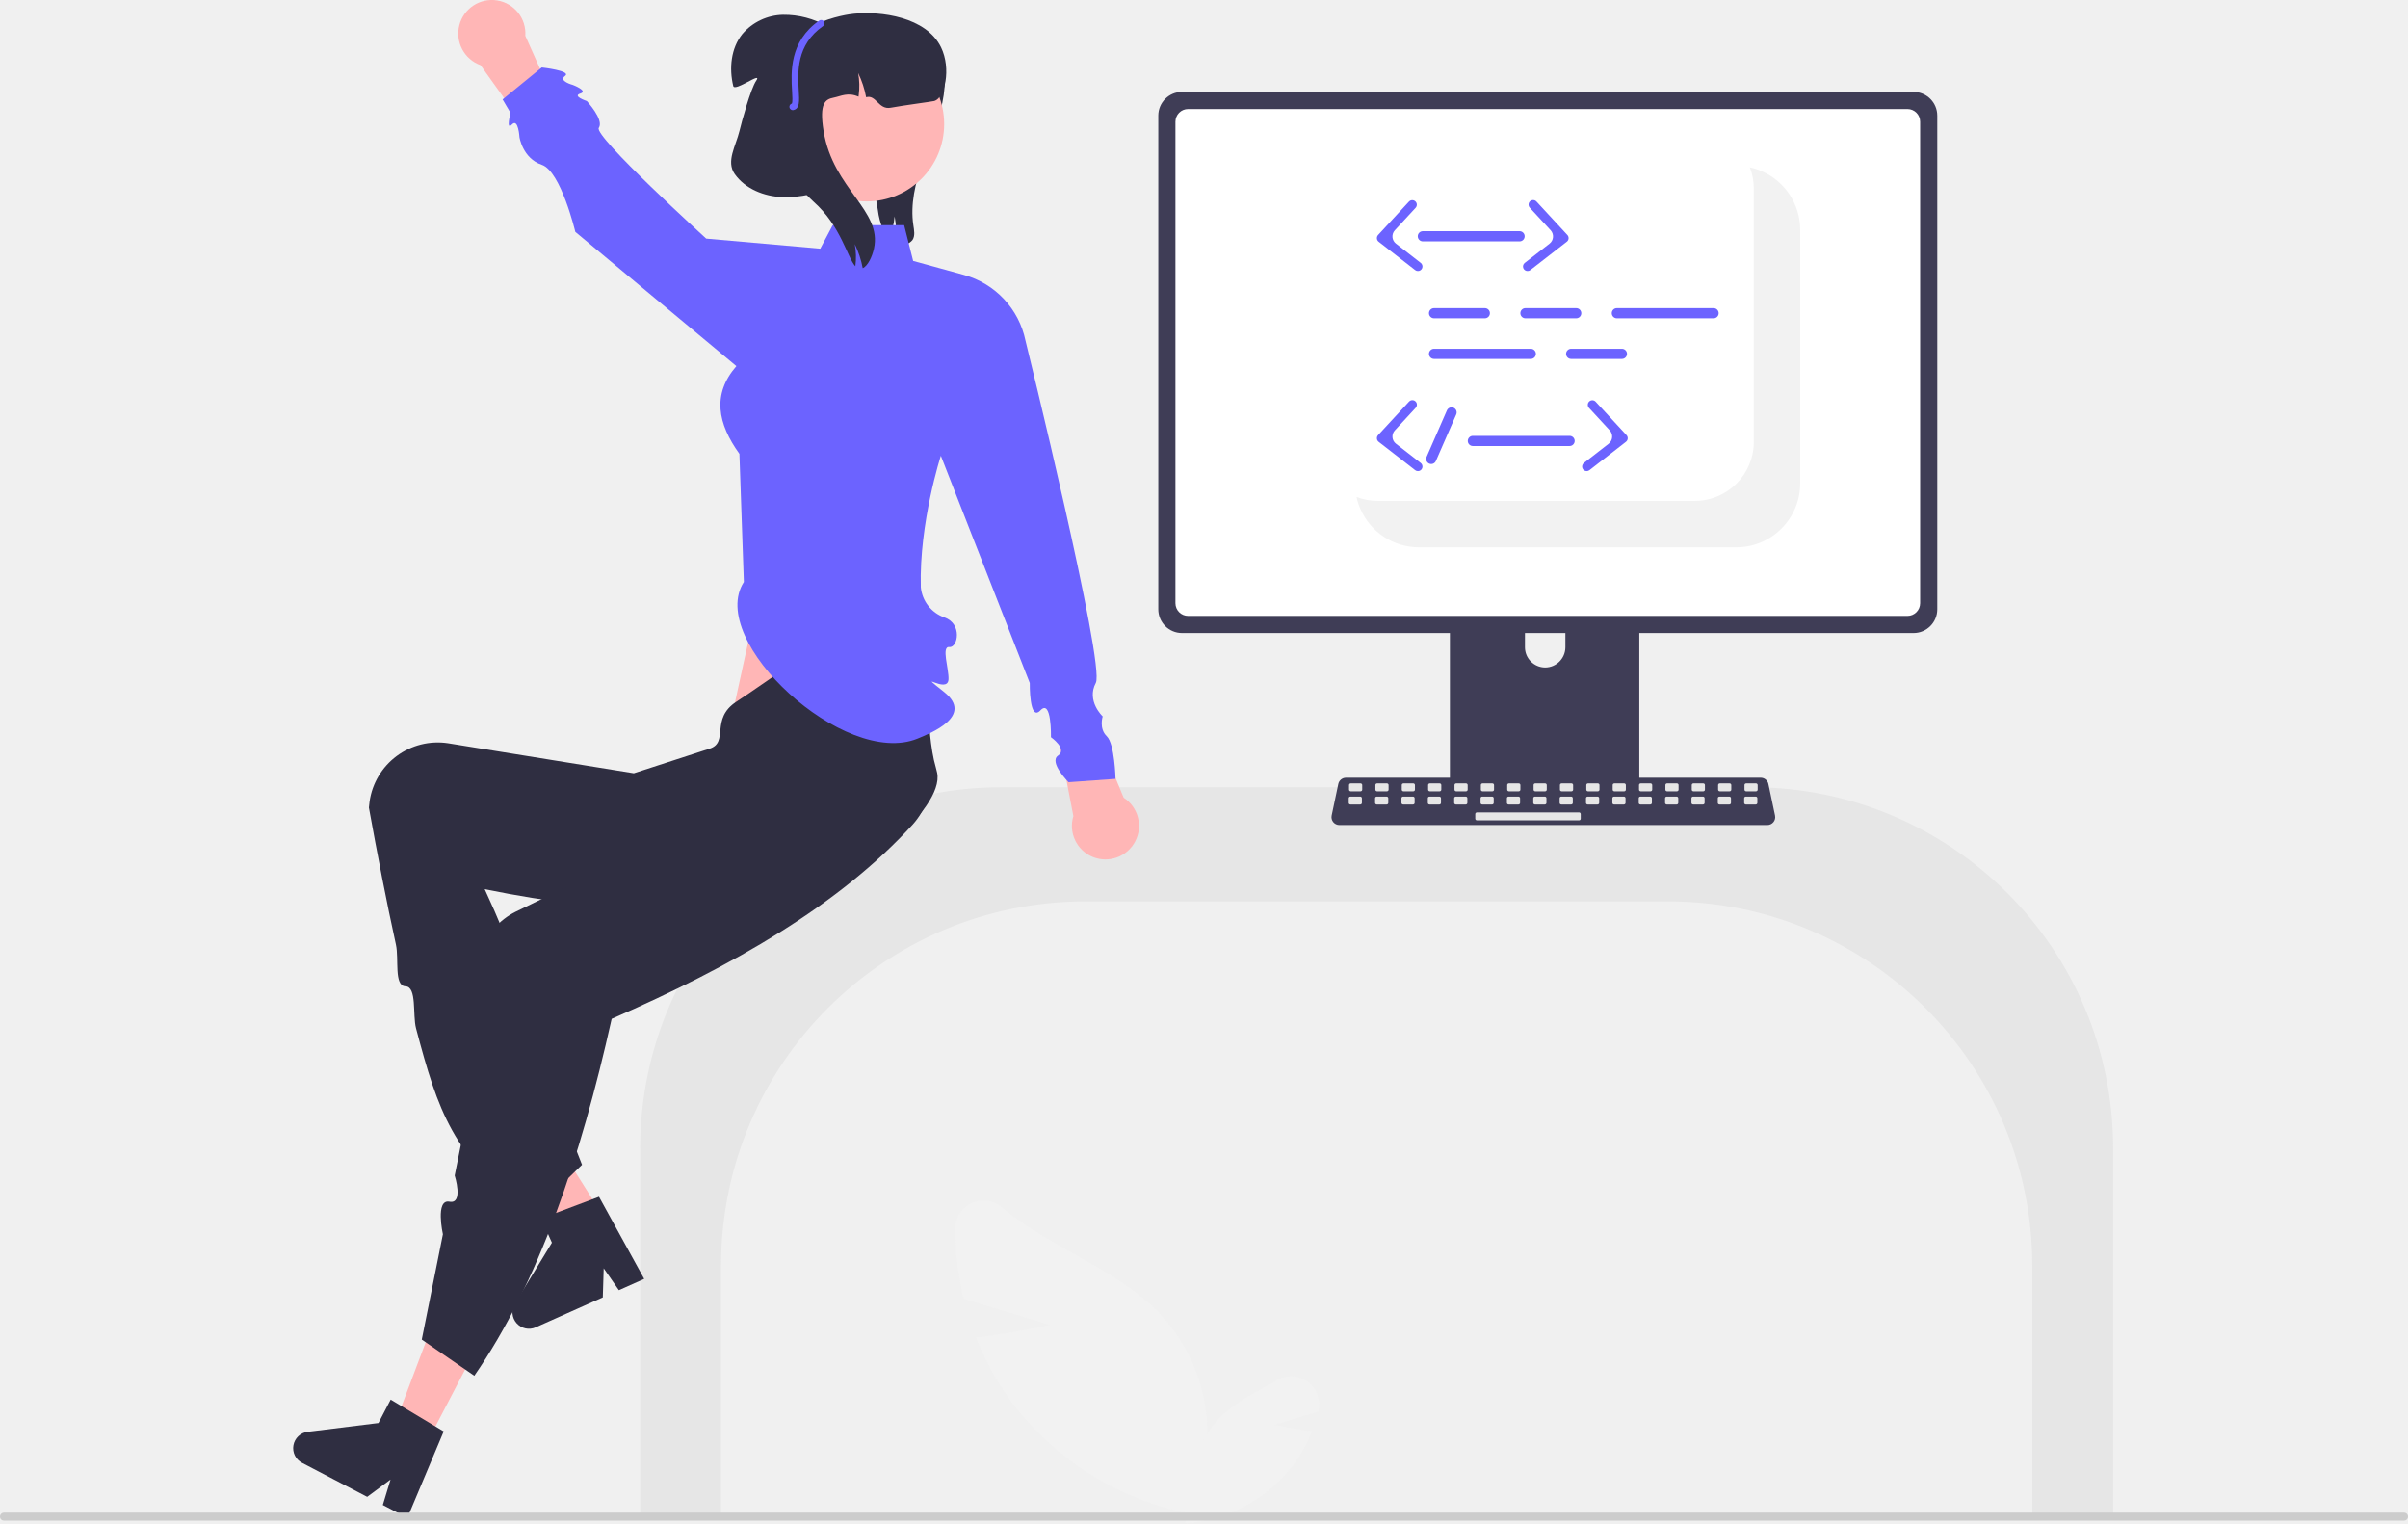
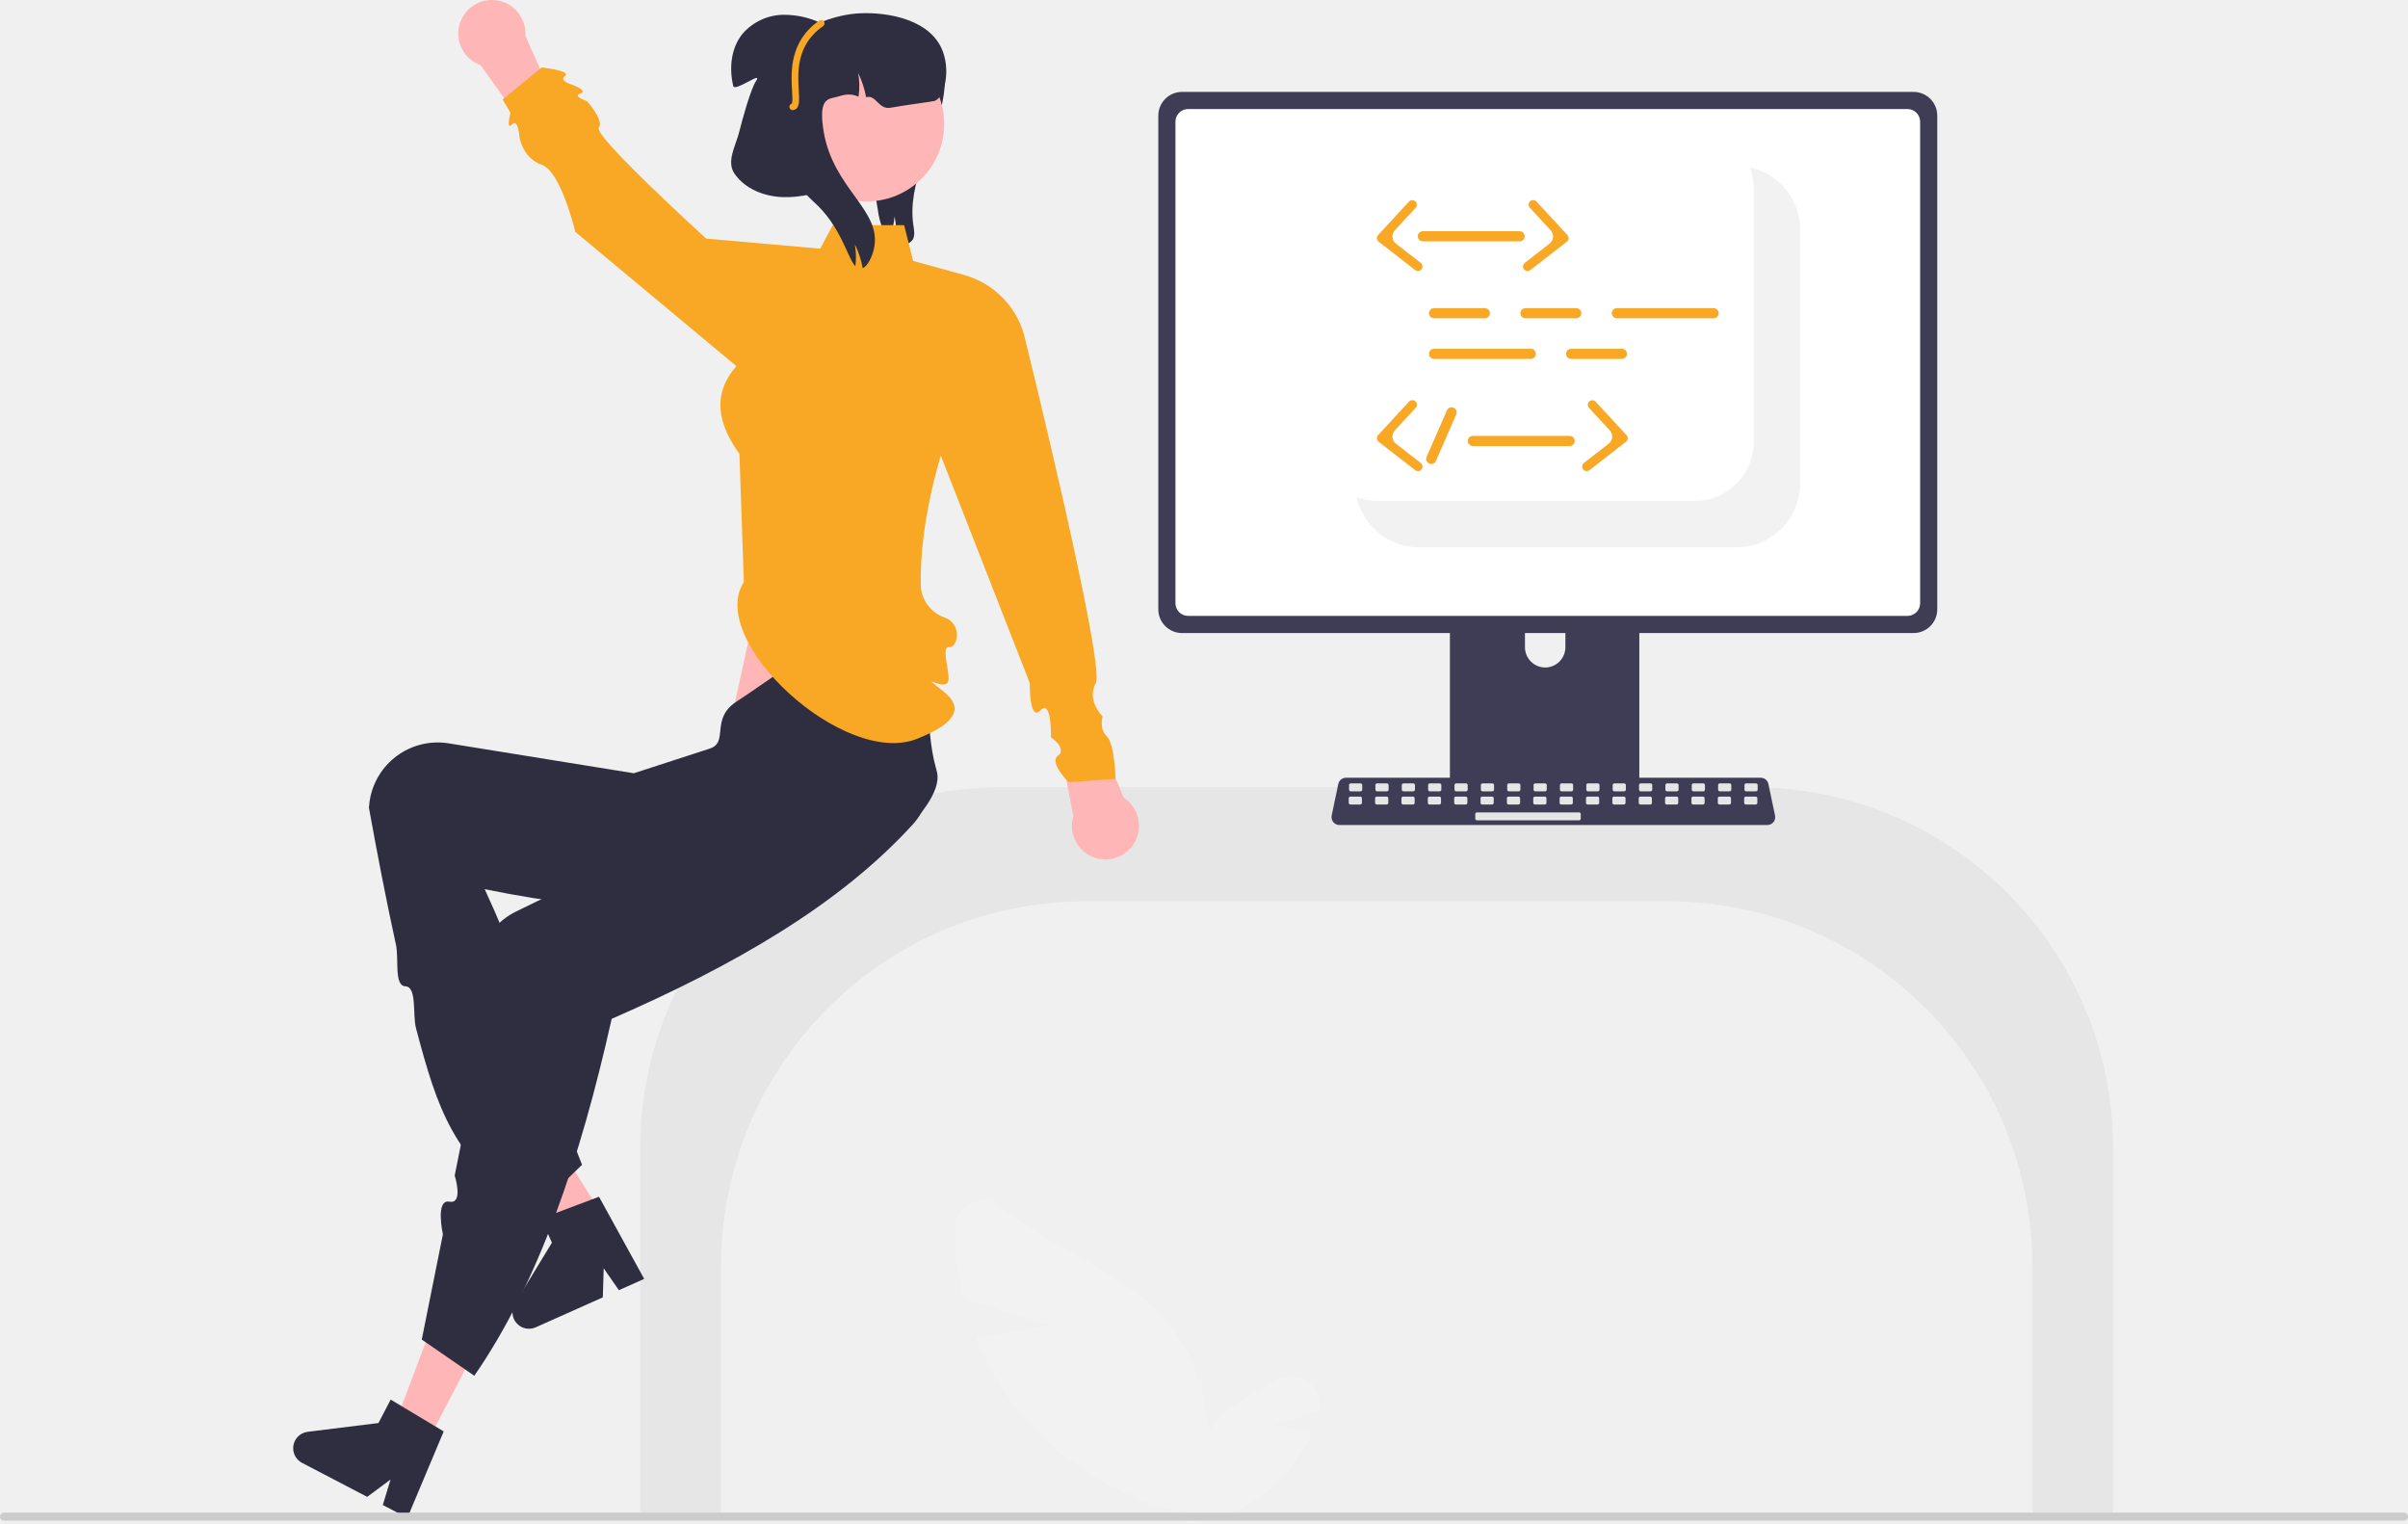
- <svg xmlns="http://www.w3.org/2000/svg" viewBox="0 0 717.67 453.964" height="453.964" width="717.67" data-name="Layer 1">
-   <path fill="#2f2e41" transform="translate(-255.6148 -237.9612)" d="M527.601,309.438a3.827,3.827,0,0,1-4.314,1.257,5.829,5.829,0,0,1-.679-.248,28.826,28.826,0,0,0-.367-7.989,21.362,21.362,0,0,1-1.64,6.57,8.911,8.911,0,0,1-1.76-2.513,22.425,22.425,0,0,1-1.603-6.046c-1.204-7.088-2.393-14.462-.428-21.389,2.879-10.119,11.957-17.393,15.749-27.211l1.868-1.677c3.198,5.445,3.339,12.212,2.036,18.387-1.297,6.187-3.909,11.994-5.975,17.96s-3.613,12.313-2.655,18.556C528.054,306.566,528.39,308.181,527.601,309.438Z" />
-   <polygon fill="#ffb6b6" points="230.469 157.098 218.295 212.779 271.469 230.098 263.65 157.098 230.469 157.098" />
-   <path fill="#e6e6e6" transform="translate(-255.6148 -237.9612)" d="M861.314,690.559h24.096V580.09A107.653,107.653,0,0,0,777.879,472.559H553.94A107.653,107.653,0,0,0,446.41,580.09V690.559h24.096V615.09A108.654,108.654,0,0,1,579.036,506.559H752.783A108.654,108.654,0,0,1,861.314,615.09Z" />
-   <path fill="#f2f2f2" transform="translate(-255.6148 -237.9612)" d="M568.509,632.767l-25.68-7.775a88.484,88.484,0,0,1-2.509-20.963,8.399,8.399,0,0,1,13.815-6.355c13.773,11.814,33.948,18.118,46.968,31.58a52.073,52.073,0,0,1,13.888,42.946l5.621,18.181a87.259,87.259,0,0,1-63.977-35.285,84.287,84.287,0,0,1-10.122-18.565C557.405,635.296,568.509,632.767,568.509,632.767Z" />
-   <path fill="#f2f2f2" transform="translate(-255.6148 -237.9612)" d="M635.438,662.54l13.098-3.966q.025-.104.05-.209a8.409,8.409,0,0,0-12.483-9.094c-5.946,3.532-12.548,6.573-17.289,11.476a26.559,26.559,0,0,0-7.083,21.904l-2.867,9.273a44.505,44.505,0,0,0,32.63-17.996,42.989,42.989,0,0,0,5.162-9.469C641.101,663.83,635.438,662.54,635.438,662.54Z" />
-   <path fill="#3f3d56" transform="translate(-255.6148 -237.9612)" d="M741.463,391.091H690.458a2.721,2.721,0,0,0-2.717,2.724v80.574h56.447V393.815A2.723,2.723,0,0,0,741.463,391.091Zm-25.331,45.781a6.051,6.051,0,0,1-6.023-6.023v-9.293a6.023,6.023,0,0,1,12.046,0v9.293a6.051,6.051,0,0,1-6.023,6.023Z" />
-   <path fill="#3f3d56" transform="translate(-255.6148 -237.9612)" d="M825.924,265.347H607.895a7.078,7.078,0,0,0-7.066,7.066V419.54a7.073,7.073,0,0,0,7.066,7.066h218.029a7.073,7.073,0,0,0,7.066-7.066V272.413A7.078,7.078,0,0,0,825.924,265.347Z" />
-   <path fill="#fff" transform="translate(-255.6148 -237.9612)" d="M824.104,270.45H609.717a3.787,3.787,0,0,0-3.779,3.787V417.718a3.786,3.786,0,0,0,3.779,3.779H824.104a3.786,3.786,0,0,0,3.779-3.779V274.237A3.787,3.787,0,0,0,824.104,270.45Z" />
-   <path fill="#3f3d56" transform="translate(-255.6148 -237.9612)" d="M687.565,471.812v7.774a1.523,1.523,0,0,0,1.52,1.52h53.758a1.527,1.527,0,0,0,1.52-1.52V471.812Z" />
-   <path fill="#3f3d56" transform="translate(-255.6148 -237.9612)" d="M782.345,483.811H654.796a2.346,2.346,0,0,1-2.296-2.83l1.979-9.4a2.356,2.356,0,0,1,2.296-1.863H780.366a2.356,2.356,0,0,1,2.296,1.863l1.979,9.4a2.346,2.346,0,0,1-2.296,2.83Z" />
-   <rect fill="#e6e6e6" rx="0.488" height="2.357" width="3.928" y="233.45" x="402.066" />
-   <rect fill="#e6e6e6" rx="0.488" height="2.357" width="3.928" y="233.45" x="409.923" />
-   <rect fill="#e6e6e6" rx="0.488" height="2.357" width="3.928" y="233.45" x="417.779" />
-   <rect fill="#e6e6e6" rx="0.488" height="2.357" width="3.928" y="233.45" x="425.636" />
-   <rect fill="#e6e6e6" rx="0.488" height="2.357" width="3.928" y="233.45" x="433.493" />
-   <rect fill="#e6e6e6" rx="0.488" height="2.357" width="3.928" y="233.45" x="441.35" />
-   <rect fill="#e6e6e6" rx="0.488" height="2.357" width="3.928" y="233.45" x="449.207" />
-   <rect fill="#e6e6e6" rx="0.488" height="2.357" width="3.928" y="233.45" x="457.063" />
-   <rect fill="#e6e6e6" rx="0.488" height="2.357" width="3.928" y="233.45" x="464.92" />
-   <rect fill="#e6e6e6" rx="0.488" height="2.357" width="3.928" y="233.45" x="472.777" />
-   <rect fill="#e6e6e6" rx="0.488" height="2.357" width="3.928" y="233.45" x="480.634" />
-   <rect fill="#e6e6e6" rx="0.488" height="2.357" width="3.928" y="233.45" x="488.49" />
-   <rect fill="#e6e6e6" rx="0.488" height="2.357" width="3.928" y="233.45" x="496.347" />
-   <rect fill="#e6e6e6" rx="0.488" height="2.357" width="3.928" y="233.45" x="504.204" />
-   <rect fill="#e6e6e6" rx="0.488" height="2.357" width="3.928" y="233.45" x="512.061" />
-   <rect fill="#e6e6e6" rx="0.488" height="2.357" width="3.928" y="233.45" x="519.917" />
-   <rect fill="#e6e6e6" rx="0.488" height="2.357" width="3.928" y="237.378" x="401.973" />
-   <rect fill="#e6e6e6" rx="0.488" height="2.357" width="3.928" y="237.378" x="409.83" />
-   <rect fill="#e6e6e6" rx="0.488" height="2.357" width="3.928" y="237.378" x="417.687" />
-   <rect fill="#e6e6e6" rx="0.488" height="2.357" width="3.928" y="237.378" x="425.543" />
-   <rect fill="#e6e6e6" rx="0.488" height="2.357" width="3.928" y="237.378" x="433.4" />
-   <rect fill="#e6e6e6" rx="0.488" height="2.357" width="3.928" y="237.378" x="441.257" />
-   <rect fill="#e6e6e6" rx="0.488" height="2.357" width="3.928" y="237.378" x="449.114" />
-   <rect fill="#e6e6e6" rx="0.488" height="2.357" width="3.928" y="237.378" x="456.97" />
-   <rect fill="#e6e6e6" rx="0.488" height="2.357" width="3.928" y="237.378" x="464.827" />
-   <rect fill="#e6e6e6" rx="0.488" height="2.357" width="3.928" y="237.378" x="472.684" />
-   <rect fill="#e6e6e6" rx="0.488" height="2.357" width="3.928" y="237.378" x="480.541" />
-   <rect fill="#e6e6e6" rx="0.488" height="2.357" width="3.928" y="237.378" x="488.398" />
-   <rect fill="#e6e6e6" rx="0.488" height="2.357" width="3.928" y="237.378" x="496.254" />
-   <rect fill="#e6e6e6" rx="0.488" height="2.357" width="3.928" y="237.378" x="504.111" />
-   <rect fill="#e6e6e6" rx="0.488" height="2.357" width="3.928" y="237.378" x="511.968" />
-   <rect fill="#e6e6e6" rx="0.488" height="2.357" width="3.928" y="237.378" x="519.825" />
-   <rect fill="#e6e6e6" rx="0.488" height="2.357" width="31.427" y="242.092" x="439.686" />
-   <path fill="#f2f2f2" transform="translate(-255.6148 -237.9612)" d="M792.138,306.469v75.52a19.073,19.073,0,0,1-19.07,19.07h-94.52a19.081,19.081,0,0,1-17.51-11.49,17.984,17.984,0,0,1-1.13-3.51,17.367,17.367,0,0,0,6.3,1.17h94.52a17.605,17.605,0,0,0,17.58-17.58v-75.52a17.368,17.368,0,0,0-1.17-6.3,17.988,17.988,0,0,1,3.51,1.13A19.081,19.081,0,0,1,792.138,306.469Z" />
-   <polygon fill="#ffb6b6" points="183.897 368.973 174.522 374.778 146.903 340.828 160.739 332.262 183.897 368.973" />
-   <path fill="#2f2e41" transform="translate(-255.6148 -237.9612)" d="M447.605,619.06l-7.541,3.367-4.524-6.519-.269,8.659-20.001,8.929a4.924,4.924,0,0,1-6.214-7.056l11.048-18.162-3.213-7.198,17.248-6.497Z" />
-   <path fill="#2f2e41" transform="translate(-255.6148 -237.9612)" d="M413.25,600.403l15.834-15.344c-11.764-29.029-12.704-47.022-29.012-82.131,38.693,7.914,66.356,7.433,98.356.337,10.833-2.365,38.786-23.956,36.487-35.027q-.161-.776-.381-1.538c-3.435-11.711-1.016-29.646-8.451-42.642-13.755-5.186-34.653,12.326-51,23-7.883,5.147-2.112,12.161-8,14l-22.569,7.326-55.373-8.943a20.511,20.511,0,0,0-23.376,17.359q-.141.902-.204,1.813c2.548,14.103,5.204,27.837,8.063,40.873.923,4.208-.635,12.275,2.836,12.395s2.073,8.464,3.154,12.543C386.269,569.54,390.477,581.694,413.25,600.403Z" />
-   <polygon fill="#ffb6b6" points="127.329 429.745 117.562 424.647 133.015 383.711 147.43 391.235 127.329 429.745" />
-   <path fill="#2f2e41" transform="translate(-255.6148 -237.9612)" d="M381.316,637.145l15.661,10.783c19.195-27.76,31.658-64.854,40.939-106.36,36.139-15.765,67.761-33.801,89.796-57.993a20.915,20.915,0,0,0-1.209-29.095q-.578-.542-1.196-1.039c-9.545-7.603-30.743-3.228-44.292-9.583l-24.204,33.5,2.782,7.803-8.42,4.099-7.109,3.461-8.138,3.962L409.248,509.669a20.484,20.484,0,0,0-9.089,27.629q.404.818.878,1.6l-9.908,49.36s2.726,8.593-1.563,7.789-1.952,9.725-1.952,9.725Z" />
-   <path fill="#2f2e41" transform="translate(-255.6148 -237.9612)" d="M377.029,690.267l-7.321-3.821,2.301-7.594-6.955,5.165-19.418-10.135a4.924,4.924,0,0,1,1.673-9.252l21.096-2.616,3.647-6.988,15.802,9.486Z" />
-   <path fill="#ffb6b6" transform="translate(-255.6148 -237.9612)" d="M590.506,475.665l-11.423-27.606-9,5,5.435,28.082a10.001,10.001,0,1,0,14.988-5.476Z" />
-   <path fill="#ffb6b6" transform="translate(-255.6148 -237.9612)" d="M398.823,257.368l17.381,24.3,7.633-6.909L412.18,248.638a10.001,10.001,0,1,0-13.357,8.73Z" />
-   <path fill="#6c63ff" transform="translate(-255.6148 -237.9612)" d="M477.312,411.382c-11.274,17.486,30.028,55.586,51.772,46.677,3.807-1.56,16.904-6.713,7.952-13.856s1.038.851,1.274-3.799c.158-3.109-2.249-9.929.262-9.637s3.953-6.971-1.517-8.822a10.618,10.618,0,0,1-7-9c-.523-19.167,5.968-39.177,5.968-39.177l26.498,67.735s-.196,11.719,3.183,8.137,3.133,8.009,3.133,8.009,5.025,3.507,2.135,5.458,3.111,7.952,3.111,7.952l14-1s-.219-10.4-2.61-12.7-1.216-5.919-1.216-5.919-4.928-4.584-2.051-9.983-20.951-101.961-20.951-101.961a25.72,25.72,0,0,0-18.366-19.62l-15.121-4.163-2.685-10.653H503.792l-3.709,7-34-3s-33.643-30.61-32-33-3.573-7.986-3.573-7.986-4.454-1.458-1.941-2.236-2.237-2.578-2.237-2.578-4.4-1.156-2.325-2.678-6.925-2.522-6.925-2.522l-11.677,9.528,2.36,4.002s-1.439,5.449.439,3.46,2.232,3.784,2.232,3.784.959,6.322,6.646,8.227,10,20,10,20l48,40c-7.311,8.391-5.571,17.166.906,26.142Z" />
-   <circle fill="#ffb6b6" r="23.056" cy="36.964" cx="258.343" />
-   <path fill="#2f2e41" transform="translate(-255.6148 -237.9612)" d="M534.083,268.059c-.59.17-9.25,1.3-13,2-3.68.69-4.32-4-7.33-3.12a.127.127,0,0,0-.01-.06,28.344,28.344,0,0,0-2.37-7.17,21.178,21.178,0,0,1,.17,6.6.984.984,0,0,1-.02.17c-.01.1-.03.19-.04.29-3.18-1.4-5.2-.15-7.4.29-2.46.49-4.38,1.57-3,10,2.83,17.34,17.55,23.53,15,35-.5,2.27-1.76,5.11-3.34,5.82a28.344,28.344,0,0,0-2.37-7.17,21.178,21.178,0,0,1,.17,6.6c-2.45-2.65-4.22-11.91-12.46-19.25-2.03-1.8-12.2-12.48-13.42-15a32.136,32.136,0,0,1,.54,6.11,29.416,29.416,0,0,1-.28,4.1,1.151,1.151,0,0,1-.03.26c-.01.16-.04.3-.06.45-.02.17-.05.33-.08.5-3.33-.48-6.28-1.06-7.67-2.42-6.76-6.58,1.49-19.4,6-31,6.45-16.61,25.18-18.82,27-19,8.02-.81,21.57.91,26,10C539.183,258.429,537.203,267.159,534.083,268.059Z" />
-   <path fill="#2f2e41" transform="translate(-255.6148 -237.9612)" d="M485.468,271.808l16.701-25.98a25.612,25.612,0,0,0-13.188-3.46,16.419,16.419,0,0,0-12.109,5.711c-3.411,4.239-3.996,10.232-2.718,15.521C474.595,265.427,483,259,481,262c-1.642,2.349-4.327,12.222-5,15-1.084,4.472-4.063,9.062-1.409,12.821,3.139,4.444,8.74,6.654,14.177,6.878s10.788-1.282,15.954-2.989Z" />
-   <path fill="#6c63ff" transform="translate(-255.6148 -237.9612)" d="M491.886,270.783a1,1,0,0,1-.273-1.962c.262-.433.155-2.253.068-3.725-.325-5.524-.87-14.769,8.106-21.01a1.0 1,0,0,1,1.142,1.642c-8.055,5.601-7.571,13.815-7.251,19.25.183,3.107.315,5.352-1.57,5.779A.994.994,0,0,1,491.886,270.783Z" />
-   <path fill="#ccc" transform="translate(-255.6148 -237.9612)" d="M255.615,689.912a1.186,1.186,0,0,0,1.183,1.19H972.095a1.19,1.19,0,0,0,0-2.38h-715.29a1.186,1.186,0,0,0-1.19,1.183Z" />
-   <path fill="#6c63ff" transform="translate(-255.6148 -237.9612)" d="M698.15,332.811H683.017a1.513,1.513,0,0,1,0-3.026h15.132a1.513,1.513,0,0,1,0,3.026Z" />
-   <path fill="#6c63ff" transform="translate(-255.6148 -237.9612)" d="M725.387,332.811H710.255a1.513,1.513,0,1,1,0-3.026h15.132a1.513,1.513,0,1,1,0,3.026Z" />
-   <path fill="#6c63ff" transform="translate(-255.6148 -237.9612)" d="M739.006,344.916H723.874a1.513,1.513,0,1,1,0-3.026h15.132a1.513,1.513,0,1,1,0,3.026Z" />
-   <path fill="#6c63ff" transform="translate(-255.6148 -237.9612)" d="M711.852,344.916H683.017a1.513,1.513,0,0,1,0-3.026H711.852a1.513,1.513,0,0,1,0,3.026Z" />
-   <path fill="#6c63ff" transform="translate(-255.6148 -237.9612)" d="M766.327,332.811H737.493a1.513,1.513,0,0,1,0-3.026h28.834a1.513,1.513,0,1,1,0,3.026Z" />
-   <path fill="#6c63ff" transform="translate(-255.6148 -237.9612)" d="M708.509,309.887H679.675a1.513,1.513,0,1,1,0-3.026h28.834a1.513,1.513,0,1,1,0,3.026Z" />
-   <path fill="#6c63ff" transform="translate(-255.6148 -237.9612)" d="M710.88,318.727a1.355,1.355,0,0,1-.832-2.425l7.383-5.739a2.714,2.714,0,0,0,.328-3.984l-6.199-6.711a1.355,1.355,0,1,1,1.99-1.839l9.205,9.965a1.355,1.355,0,0,1-.163,1.99l-10.881,8.458A1.351,1.351,0,0,1,710.88,318.727Z" />
-   <path fill="#6c63ff" transform="translate(-255.6148 -237.9612)" d="M678.216,318.727a1.355,1.355,0,0,0,.832-2.425l-7.383-5.739a2.714,2.714,0,0,1-.328-3.984l6.199-6.711a1.355,1.355,0,0,0-1.99-1.839l-9.205,9.965a1.355,1.355,0,0,0,.163,1.99l10.881,8.458A1.351,1.351,0,0,0,678.216,318.727Z" />
-   <path fill="#6c63ff" transform="translate(-255.6148 -237.9612)" d="M723.416,370.867H694.581a1.513,1.513,0,0,1,0-3.026h28.834a1.513,1.513,0,0,1,0,3.026Z" />
-   <path fill="#6c63ff" transform="translate(-255.6148 -237.9612)" d="M728.497,378.352a1.355,1.355,0,0,1-.832-2.425l7.383-5.739a2.714,2.714,0,0,0,.328-3.984l-6.199-6.711a1.355,1.355,0,0,1,1.99-1.839l9.205,9.965a1.355,1.355,0,0,1-.163,1.99l-10.881,8.458A1.351,1.351,0,0,1,728.497,378.352Z" />
-   <path fill="#6c63ff" transform="translate(-255.6148 -237.9612)" d="M678.216,378.352a1.355,1.355,0,0,0,.832-2.425l-7.383-5.739a2.714,2.714,0,0,1-.328-3.984l6.199-6.711a1.355,1.355,0,1,0-1.99-1.839l-9.205,9.965a1.355,1.355,0,0,0,.163,1.99l10.881,8.458A1.351,1.351,0,0,0,678.216,378.352Z" />
-   <path fill="#6c63ff" transform="translate(-255.6148 -237.9612)" d="M680.789,374.113l6.061-13.865a1.513,1.513,0,0,1,2.773,1.212l-6.061,13.865a1.513,1.513,0,1,1-2.773-1.212Z" />
+ <svg xmlns="http://www.w3.org/2000/svg" data-name="Layer 1" width="717.67" height="453.964" viewBox="0 0 717.67 453.964">
+   <path d="M527.601,309.438a3.827,3.827,0,0,1-4.314,1.257,5.829,5.829,0,0,1-.679-.248,28.826,28.826,0,0,0-.367-7.989,21.362,21.362,0,0,1-1.64,6.57,8.911,8.911,0,0,1-1.76-2.513,22.425,22.425,0,0,1-1.603-6.046c-1.204-7.088-2.393-14.462-.428-21.389,2.879-10.119,11.957-17.393,15.749-27.211l1.868-1.677c3.198,5.445,3.339,12.212,2.036,18.387-1.297,6.187-3.909,11.994-5.975,17.96s-3.613,12.313-2.655,18.556C528.054,306.566,528.39,308.181,527.601,309.438Z" transform="translate(-255.6148 -237.9612)" fill="#2f2e41" />
+   <polygon points="230.469 157.098 218.295 212.779 271.469 230.098 263.65 157.098 230.469 157.098" fill="#ffb6b6" />
+   <path d="M861.314,690.559h24.096V580.09A107.653,107.653,0,0,0,777.879,472.559H553.94A107.653,107.653,0,0,0,446.41,580.09V690.559h24.096V615.09A108.654,108.654,0,0,1,579.036,506.559H752.783A108.654,108.654,0,0,1,861.314,615.09Z" transform="translate(-255.6148 -237.9612)" fill="#e6e6e6" />
+   <path d="M568.509,632.767l-25.68-7.775a88.484,88.484,0,0,1-2.509-20.963,8.399,8.399,0,0,1,13.815-6.355c13.773,11.814,33.948,18.118,46.968,31.58a52.073,52.073,0,0,1,13.888,42.946l5.621,18.181a87.259,87.259,0,0,1-63.977-35.285,84.287,84.287,0,0,1-10.122-18.565C557.405,635.296,568.509,632.767,568.509,632.767Z" transform="translate(-255.6148 -237.9612)" fill="#f2f2f2" />
+   <path d="M635.438,662.54l13.098-3.966q.025-.104.05-.209a8.409,8.409,0,0,0-12.483-9.094c-5.946,3.532-12.548,6.573-17.289,11.476a26.559,26.559,0,0,0-7.083,21.904l-2.867,9.273a44.505,44.505,0,0,0,32.63-17.996,42.989,42.989,0,0,0,5.162-9.469C641.101,663.83,635.438,662.54,635.438,662.54Z" transform="translate(-255.6148 -237.9612)" fill="#f2f2f2" />
+   <path d="M741.463,391.091H690.458a2.721,2.721,0,0,0-2.717,2.724v80.574h56.447V393.815A2.723,2.723,0,0,0,741.463,391.091Zm-25.331,45.781a6.051,6.051,0,0,1-6.023-6.023v-9.293a6.023,6.023,0,0,1,12.046,0v9.293a6.051,6.051,0,0,1-6.023,6.023Z" transform="translate(-255.6148 -237.9612)" fill="#3f3d56" />
+   <path d="M825.924,265.347H607.895a7.078,7.078,0,0,0-7.066,7.066V419.54a7.073,7.073,0,0,0,7.066,7.066h218.029a7.073,7.073,0,0,0,7.066-7.066V272.413A7.078,7.078,0,0,0,825.924,265.347Z" transform="translate(-255.6148 -237.9612)" fill="#3f3d56" />
+   <path d="M824.104,270.45H609.717a3.787,3.787,0,0,0-3.779,3.787V417.718a3.786,3.786,0,0,0,3.779,3.779H824.104a3.786,3.786,0,0,0,3.779-3.779V274.237A3.787,3.787,0,0,0,824.104,270.45Z" transform="translate(-255.6148 -237.9612)" fill="#fff" />
+   <path d="M687.565,471.812v7.774a1.523,1.523,0,0,0,1.52,1.52h53.758a1.527,1.527,0,0,0,1.52-1.52V471.812Z" transform="translate(-255.6148 -237.9612)" fill="#3f3d56" />
+   <path d="M782.345,483.811H654.796a2.346,2.346,0,0,1-2.296-2.83l1.979-9.4a2.356,2.356,0,0,1,2.296-1.863H780.366a2.356,2.356,0,0,1,2.296,1.863l1.979,9.4a2.346,2.346,0,0,1-2.296,2.83Z" transform="translate(-255.6148 -237.9612)" fill="#3f3d56" />
+   <rect x="402.066" y="233.45" width="3.928" height="2.357" rx="0.488" fill="#e6e6e6" />
+   <rect x="409.923" y="233.45" width="3.928" height="2.357" rx="0.488" fill="#e6e6e6" />
+   <rect x="417.779" y="233.45" width="3.928" height="2.357" rx="0.488" fill="#e6e6e6" />
+   <rect x="425.636" y="233.45" width="3.928" height="2.357" rx="0.488" fill="#e6e6e6" />
+   <rect x="433.493" y="233.45" width="3.928" height="2.357" rx="0.488" fill="#e6e6e6" />
+   <rect x="441.35" y="233.45" width="3.928" height="2.357" rx="0.488" fill="#e6e6e6" />
+   <rect x="449.207" y="233.45" width="3.928" height="2.357" rx="0.488" fill="#e6e6e6" />
+   <rect x="457.063" y="233.45" width="3.928" height="2.357" rx="0.488" fill="#e6e6e6" />
+   <rect x="464.92" y="233.45" width="3.928" height="2.357" rx="0.488" fill="#e6e6e6" />
+   <rect x="472.777" y="233.45" width="3.928" height="2.357" rx="0.488" fill="#e6e6e6" />
+   <rect x="480.634" y="233.45" width="3.928" height="2.357" rx="0.488" fill="#e6e6e6" />
+   <rect x="488.49" y="233.45" width="3.928" height="2.357" rx="0.488" fill="#e6e6e6" />
+   <rect x="496.347" y="233.45" width="3.928" height="2.357" rx="0.488" fill="#e6e6e6" />
+   <rect x="504.204" y="233.45" width="3.928" height="2.357" rx="0.488" fill="#e6e6e6" />
+   <rect x="512.061" y="233.45" width="3.928" height="2.357" rx="0.488" fill="#e6e6e6" />
+   <rect x="519.917" y="233.45" width="3.928" height="2.357" rx="0.488" fill="#e6e6e6" />
+   <rect x="401.973" y="237.378" width="3.928" height="2.357" rx="0.488" fill="#e6e6e6" />
+   <rect x="409.83" y="237.378" width="3.928" height="2.357" rx="0.488" fill="#e6e6e6" />
+   <rect x="417.687" y="237.378" width="3.928" height="2.357" rx="0.488" fill="#e6e6e6" />
+   <rect x="425.543" y="237.378" width="3.928" height="2.357" rx="0.488" fill="#e6e6e6" />
+   <rect x="433.4" y="237.378" width="3.928" height="2.357" rx="0.488" fill="#e6e6e6" />
+   <rect x="441.257" y="237.378" width="3.928" height="2.357" rx="0.488" fill="#e6e6e6" />
+   <rect x="449.114" y="237.378" width="3.928" height="2.357" rx="0.488" fill="#e6e6e6" />
+   <rect x="456.97" y="237.378" width="3.928" height="2.357" rx="0.488" fill="#e6e6e6" />
+   <rect x="464.827" y="237.378" width="3.928" height="2.357" rx="0.488" fill="#e6e6e6" />
+   <rect x="472.684" y="237.378" width="3.928" height="2.357" rx="0.488" fill="#e6e6e6" />
+   <rect x="480.541" y="237.378" width="3.928" height="2.357" rx="0.488" fill="#e6e6e6" />
+   <rect x="488.398" y="237.378" width="3.928" height="2.357" rx="0.488" fill="#e6e6e6" />
+   <rect x="496.254" y="237.378" width="3.928" height="2.357" rx="0.488" fill="#e6e6e6" />
+   <rect x="504.111" y="237.378" width="3.928" height="2.357" rx="0.488" fill="#e6e6e6" />
+   <rect x="511.968" y="237.378" width="3.928" height="2.357" rx="0.488" fill="#e6e6e6" />
+   <rect x="519.825" y="237.378" width="3.928" height="2.357" rx="0.488" fill="#e6e6e6" />
+   <rect x="439.686" y="242.092" width="31.427" height="2.357" rx="0.488" fill="#e6e6e6" />
+   <path d="M792.138,306.469v75.52a19.073,19.073,0,0,1-19.07,19.07h-94.52a19.081,19.081,0,0,1-17.51-11.49,17.984,17.984,0,0,1-1.13-3.51,17.367,17.367,0,0,0,6.3,1.17h94.52a17.605,17.605,0,0,0,17.58-17.58v-75.52a17.368,17.368,0,0,0-1.17-6.3,17.988,17.988,0,0,1,3.51,1.13A19.081,19.081,0,0,1,792.138,306.469Z" transform="translate(-255.6148 -237.9612)" fill="#f2f2f2" />
+   <polygon points="183.897 368.973 174.522 374.778 146.903 340.828 160.739 332.262 183.897 368.973" fill="#ffb6b6" />
+   <path d="M447.605,619.06l-7.541,3.367-4.524-6.519-.269,8.659-20.001,8.929a4.924,4.924,0,0,1-6.214-7.056l11.048-18.162-3.213-7.198,17.248-6.497Z" transform="translate(-255.6148 -237.9612)" fill="#2f2e41" />
+   <path d="M413.25,600.403l15.834-15.344c-11.764-29.029-12.704-47.022-29.012-82.131,38.693,7.914,66.356,7.433,98.356.337,10.833-2.365,38.786-23.956,36.487-35.027q-.161-.776-.381-1.538c-3.435-11.711-1.016-29.646-8.451-42.642-13.755-5.186-34.653,12.326-51,23-7.883,5.147-2.112,12.161-8,14l-22.569,7.326-55.373-8.943a20.511,20.511,0,0,0-23.376,17.359q-.141.902-.204,1.813c2.548,14.103,5.204,27.837,8.063,40.873.923,4.208-.635,12.275,2.836,12.395s2.073,8.464,3.154,12.543C386.269,569.54,390.477,581.694,413.25,600.403Z" transform="translate(-255.6148 -237.9612)" fill="#2f2e41" />
+   <polygon points="127.329 429.745 117.562 424.647 133.015 383.711 147.43 391.235 127.329 429.745" fill="#ffb6b6" />
+   <path d="M381.316,637.145l15.661,10.783c19.195-27.76,31.658-64.854,40.939-106.36,36.139-15.765,67.761-33.801,89.796-57.993a20.915,20.915,0,0,0-1.209-29.095q-.578-.542-1.196-1.039c-9.545-7.603-30.743-3.228-44.292-9.583l-24.204,33.5,2.782,7.803-8.42,4.099-7.109,3.461-8.138,3.962L409.248,509.669a20.484,20.484,0,0,0-9.089,27.629q.404.818.878,1.6l-9.908,49.36s2.726,8.593-1.563,7.789-1.952,9.725-1.952,9.725Z" transform="translate(-255.6148 -237.9612)" fill="#2f2e41" />
+   <path d="M377.029,690.267l-7.321-3.821,2.301-7.594-6.955,5.165-19.418-10.135a4.924,4.924,0,0,1,1.673-9.252l21.096-2.616,3.647-6.988,15.802,9.486Z" transform="translate(-255.6148 -237.9612)" fill="#2f2e41" />
+   <path d="M590.506,475.665l-11.423-27.606-9,5,5.435,28.082a10.001,10.001,0,1,0,14.988-5.476Z" transform="translate(-255.6148 -237.9612)" fill="#ffb6b6" />
+   <path d="M398.823,257.368l17.381,24.3,7.633-6.909L412.18,248.638a10.001,10.001,0,1,0-13.357,8.73Z" transform="translate(-255.6148 -237.9612)" fill="#ffb6b6" />
+   <path d="M477.312,411.382c-11.274,17.486,30.028,55.586,51.772,46.677,3.807-1.56,16.904-6.713,7.952-13.856s1.038.851,1.274-3.799c.158-3.109-2.249-9.929.262-9.637s3.953-6.971-1.517-8.822a10.618,10.618,0,0,1-7-9c-.523-19.167,5.968-39.177,5.968-39.177l26.498,67.735s-.196,11.719,3.183,8.137,3.133,8.009,3.133,8.009,5.025,3.507,2.135,5.458,3.111,7.952,3.111,7.952l14-1s-.219-10.4-2.61-12.7-1.216-5.919-1.216-5.919-4.928-4.584-2.051-9.983-20.951-101.961-20.951-101.961a25.72,25.72,0,0,0-18.366-19.62l-15.121-4.163-2.685-10.653H503.792l-3.709,7-34-3s-33.643-30.61-32-33-3.573-7.986-3.573-7.986-4.454-1.458-1.941-2.236-2.237-2.578-2.237-2.578-4.4-1.156-2.325-2.678-6.925-2.522-6.925-2.522l-11.677,9.528,2.36,4.002s-1.439,5.449.439,3.46,2.232,3.784,2.232,3.784.959,6.322,6.646,8.227,10,20,10,20l48,40c-7.311,8.391-5.571,17.166.906,26.142Z" transform="translate(-255.6148 -237.9612)" fill="#f9a826" />
+   <circle cx="258.343" cy="36.964" r="23.056" fill="#ffb6b6" />
+   <path d="M534.083,268.059c-.59.17-9.25,1.3-13,2-3.68.69-4.32-4-7.33-3.12a.127.127,0,0,0-.01-.06,28.344,28.344,0,0,0-2.37-7.17,21.178,21.178,0,0,1,.17,6.6.984.984,0,0,1-.02.17c-.01.1-.03.19-.04.29-3.18-1.4-5.2-.15-7.4.29-2.46.49-4.38,1.57-3,10,2.83,17.34,17.55,23.53,15,35-.5,2.27-1.76,5.11-3.34,5.82a28.344,28.344,0,0,0-2.37-7.17,21.178,21.178,0,0,1,.17,6.6c-2.45-2.65-4.22-11.91-12.46-19.25-2.03-1.8-12.2-12.48-13.42-15a32.136,32.136,0,0,1,.54,6.11,29.416,29.416,0,0,1-.28,4.1,1.151,1.151,0,0,1-.03.26c-.01.16-.04.3-.06.45-.02.17-.05.33-.08.5-3.33-.48-6.28-1.06-7.67-2.42-6.76-6.58,1.49-19.4,6-31,6.45-16.61,25.18-18.82,27-19,8.02-.81,21.57.91,26,10C539.183,258.429,537.203,267.159,534.083,268.059Z" transform="translate(-255.6148 -237.9612)" fill="#2f2e41" />
+   <path d="M485.468,271.808l16.701-25.98a25.612,25.612,0,0,0-13.188-3.46,16.419,16.419,0,0,0-12.109,5.711c-3.411,4.239-3.996,10.232-2.718,15.521C474.595,265.427,483,259,481,262c-1.642,2.349-4.327,12.222-5,15-1.084,4.472-4.063,9.062-1.409,12.821,3.139,4.444,8.74,6.654,14.177,6.878s10.788-1.282,15.954-2.989Z" transform="translate(-255.6148 -237.9612)" fill="#2f2e41" />
+   <path d="M491.886,270.783a1,1,0,0,1-.273-1.962c.262-.433.155-2.253.068-3.725-.325-5.524-.87-14.769,8.106-21.01a1.0 1,0,0,1,1.142,1.642c-8.055,5.601-7.571,13.815-7.251,19.25.183,3.107.315,5.352-1.57,5.779A.994.994,0,0,1,491.886,270.783Z" transform="translate(-255.6148 -237.9612)" fill="#f9a826" />
+   <path d="M255.615,689.912a1.186,1.186,0,0,0,1.183,1.19H972.095a1.19,1.19,0,0,0,0-2.38h-715.29a1.186,1.186,0,0,0-1.19,1.183Z" transform="translate(-255.6148 -237.9612)" fill="#ccc" />
+   <path d="M698.15,332.811H683.017a1.513,1.513,0,0,1,0-3.026h15.132a1.513,1.513,0,0,1,0,3.026Z" transform="translate(-255.6148 -237.9612)" fill="#f9a826" />
+   <path d="M725.387,332.811H710.255a1.513,1.513,0,1,1,0-3.026h15.132a1.513,1.513,0,1,1,0,3.026Z" transform="translate(-255.6148 -237.9612)" fill="#f9a826" />
+   <path d="M739.006,344.916H723.874a1.513,1.513,0,1,1,0-3.026h15.132a1.513,1.513,0,1,1,0,3.026Z" transform="translate(-255.6148 -237.9612)" fill="#f9a826" />
+   <path d="M711.852,344.916H683.017a1.513,1.513,0,0,1,0-3.026H711.852a1.513,1.513,0,0,1,0,3.026Z" transform="translate(-255.6148 -237.9612)" fill="#f9a826" />
+   <path d="M766.327,332.811H737.493a1.513,1.513,0,0,1,0-3.026h28.834a1.513,1.513,0,1,1,0,3.026Z" transform="translate(-255.6148 -237.9612)" fill="#f9a826" />
+   <path d="M708.509,309.887H679.675a1.513,1.513,0,1,1,0-3.026h28.834a1.513,1.513,0,1,1,0,3.026Z" transform="translate(-255.6148 -237.9612)" fill="#f9a826" />
+   <path d="M710.88,318.727a1.355,1.355,0,0,1-.832-2.425l7.383-5.739a2.714,2.714,0,0,0,.328-3.984l-6.199-6.711a1.355,1.355,0,1,1,1.99-1.839l9.205,9.965a1.355,1.355,0,0,1-.163,1.99l-10.881,8.458A1.351,1.351,0,0,1,710.88,318.727Z" transform="translate(-255.6148 -237.9612)" fill="#f9a826" />
+   <path d="M678.216,318.727a1.355,1.355,0,0,0,.832-2.425l-7.383-5.739a2.714,2.714,0,0,1-.328-3.984l6.199-6.711a1.355,1.355,0,0,0-1.99-1.839l-9.205,9.965a1.355,1.355,0,0,0,.163,1.99l10.881,8.458A1.351,1.351,0,0,0,678.216,318.727Z" transform="translate(-255.6148 -237.9612)" fill="#f9a826" />
+   <path d="M723.416,370.867H694.581a1.513,1.513,0,0,1,0-3.026h28.834a1.513,1.513,0,0,1,0,3.026Z" transform="translate(-255.6148 -237.9612)" fill="#f9a826" />
+   <path d="M728.497,378.352a1.355,1.355,0,0,1-.832-2.425l7.383-5.739a2.714,2.714,0,0,0,.328-3.984l-6.199-6.711a1.355,1.355,0,0,1,1.99-1.839l9.205,9.965a1.355,1.355,0,0,1-.163,1.99l-10.881,8.458A1.351,1.351,0,0,1,728.497,378.352Z" transform="translate(-255.6148 -237.9612)" fill="#f9a826" />
+   <path d="M678.216,378.352a1.355,1.355,0,0,0,.832-2.425l-7.383-5.739a2.714,2.714,0,0,1-.328-3.984l6.199-6.711a1.355,1.355,0,1,0-1.99-1.839l-9.205,9.965a1.355,1.355,0,0,0,.163,1.99l10.881,8.458A1.351,1.351,0,0,0,678.216,378.352Z" transform="translate(-255.6148 -237.9612)" fill="#f9a826" />
+   <path d="M680.789,374.113l6.061-13.865a1.513,1.513,0,0,1,2.773,1.212l-6.061,13.865a1.513,1.513,0,1,1-2.773-1.212Z" transform="translate(-255.6148 -237.9612)" fill="#f9a826" />
</svg>
